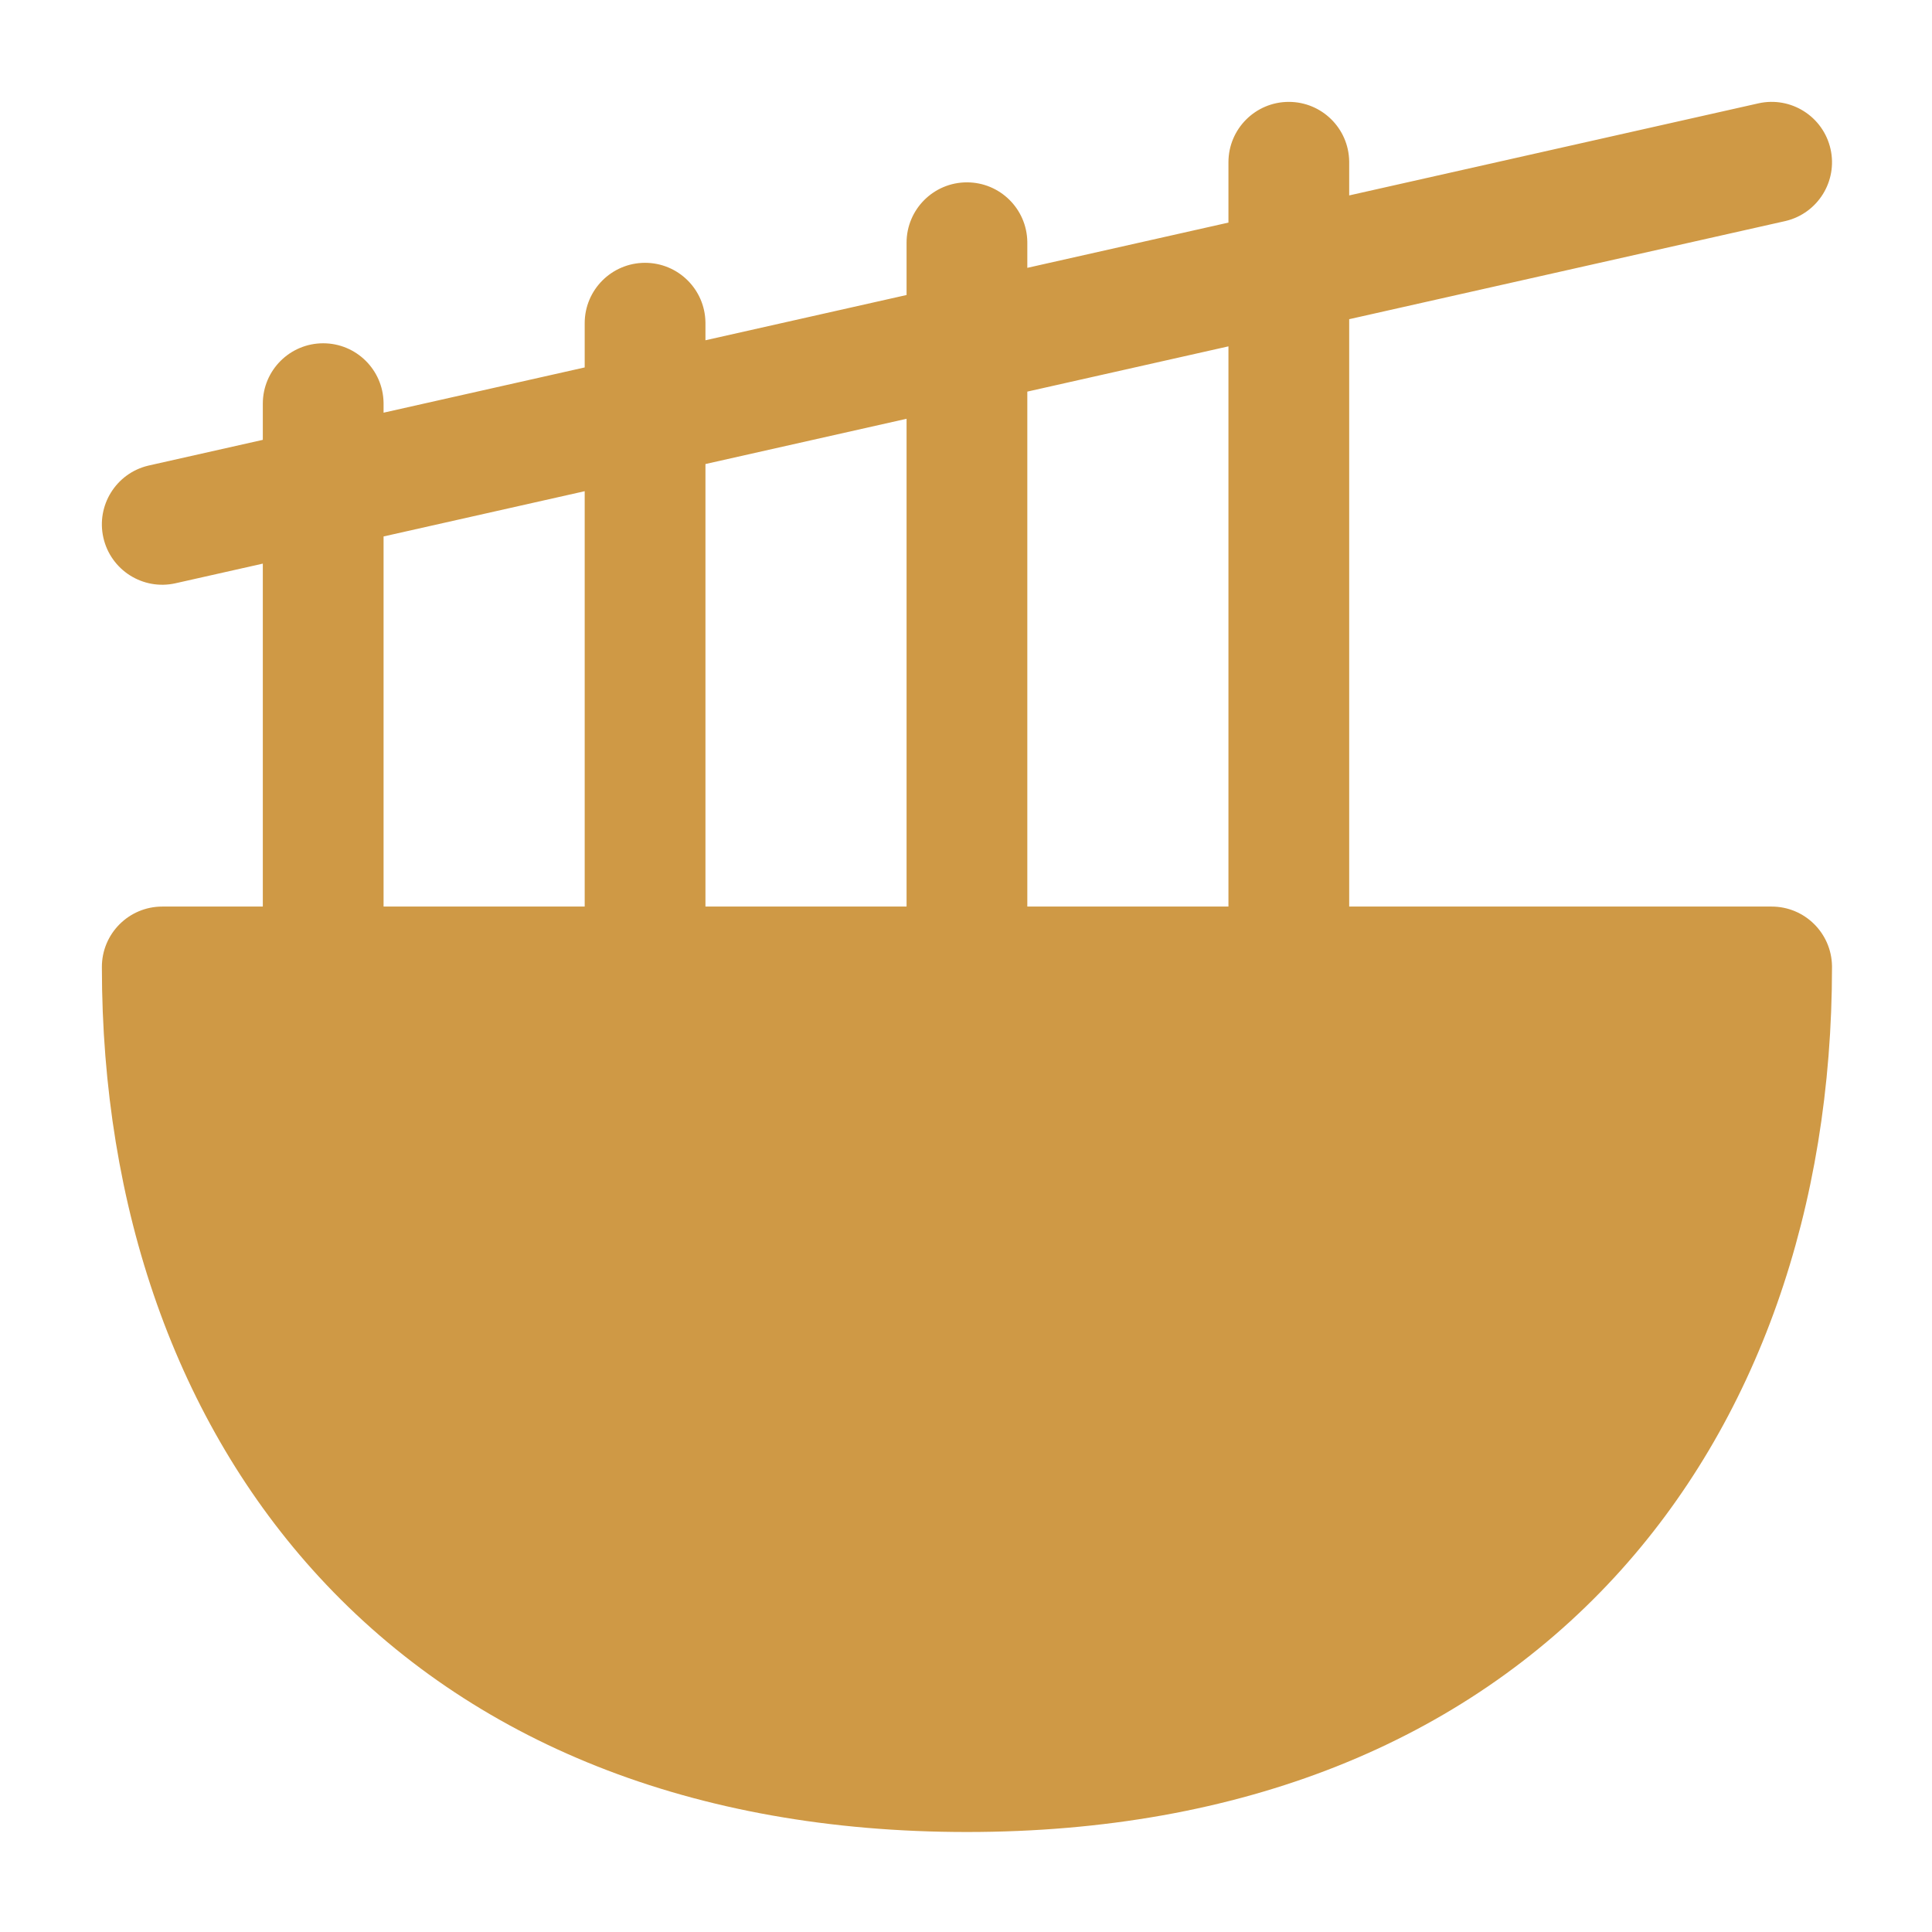
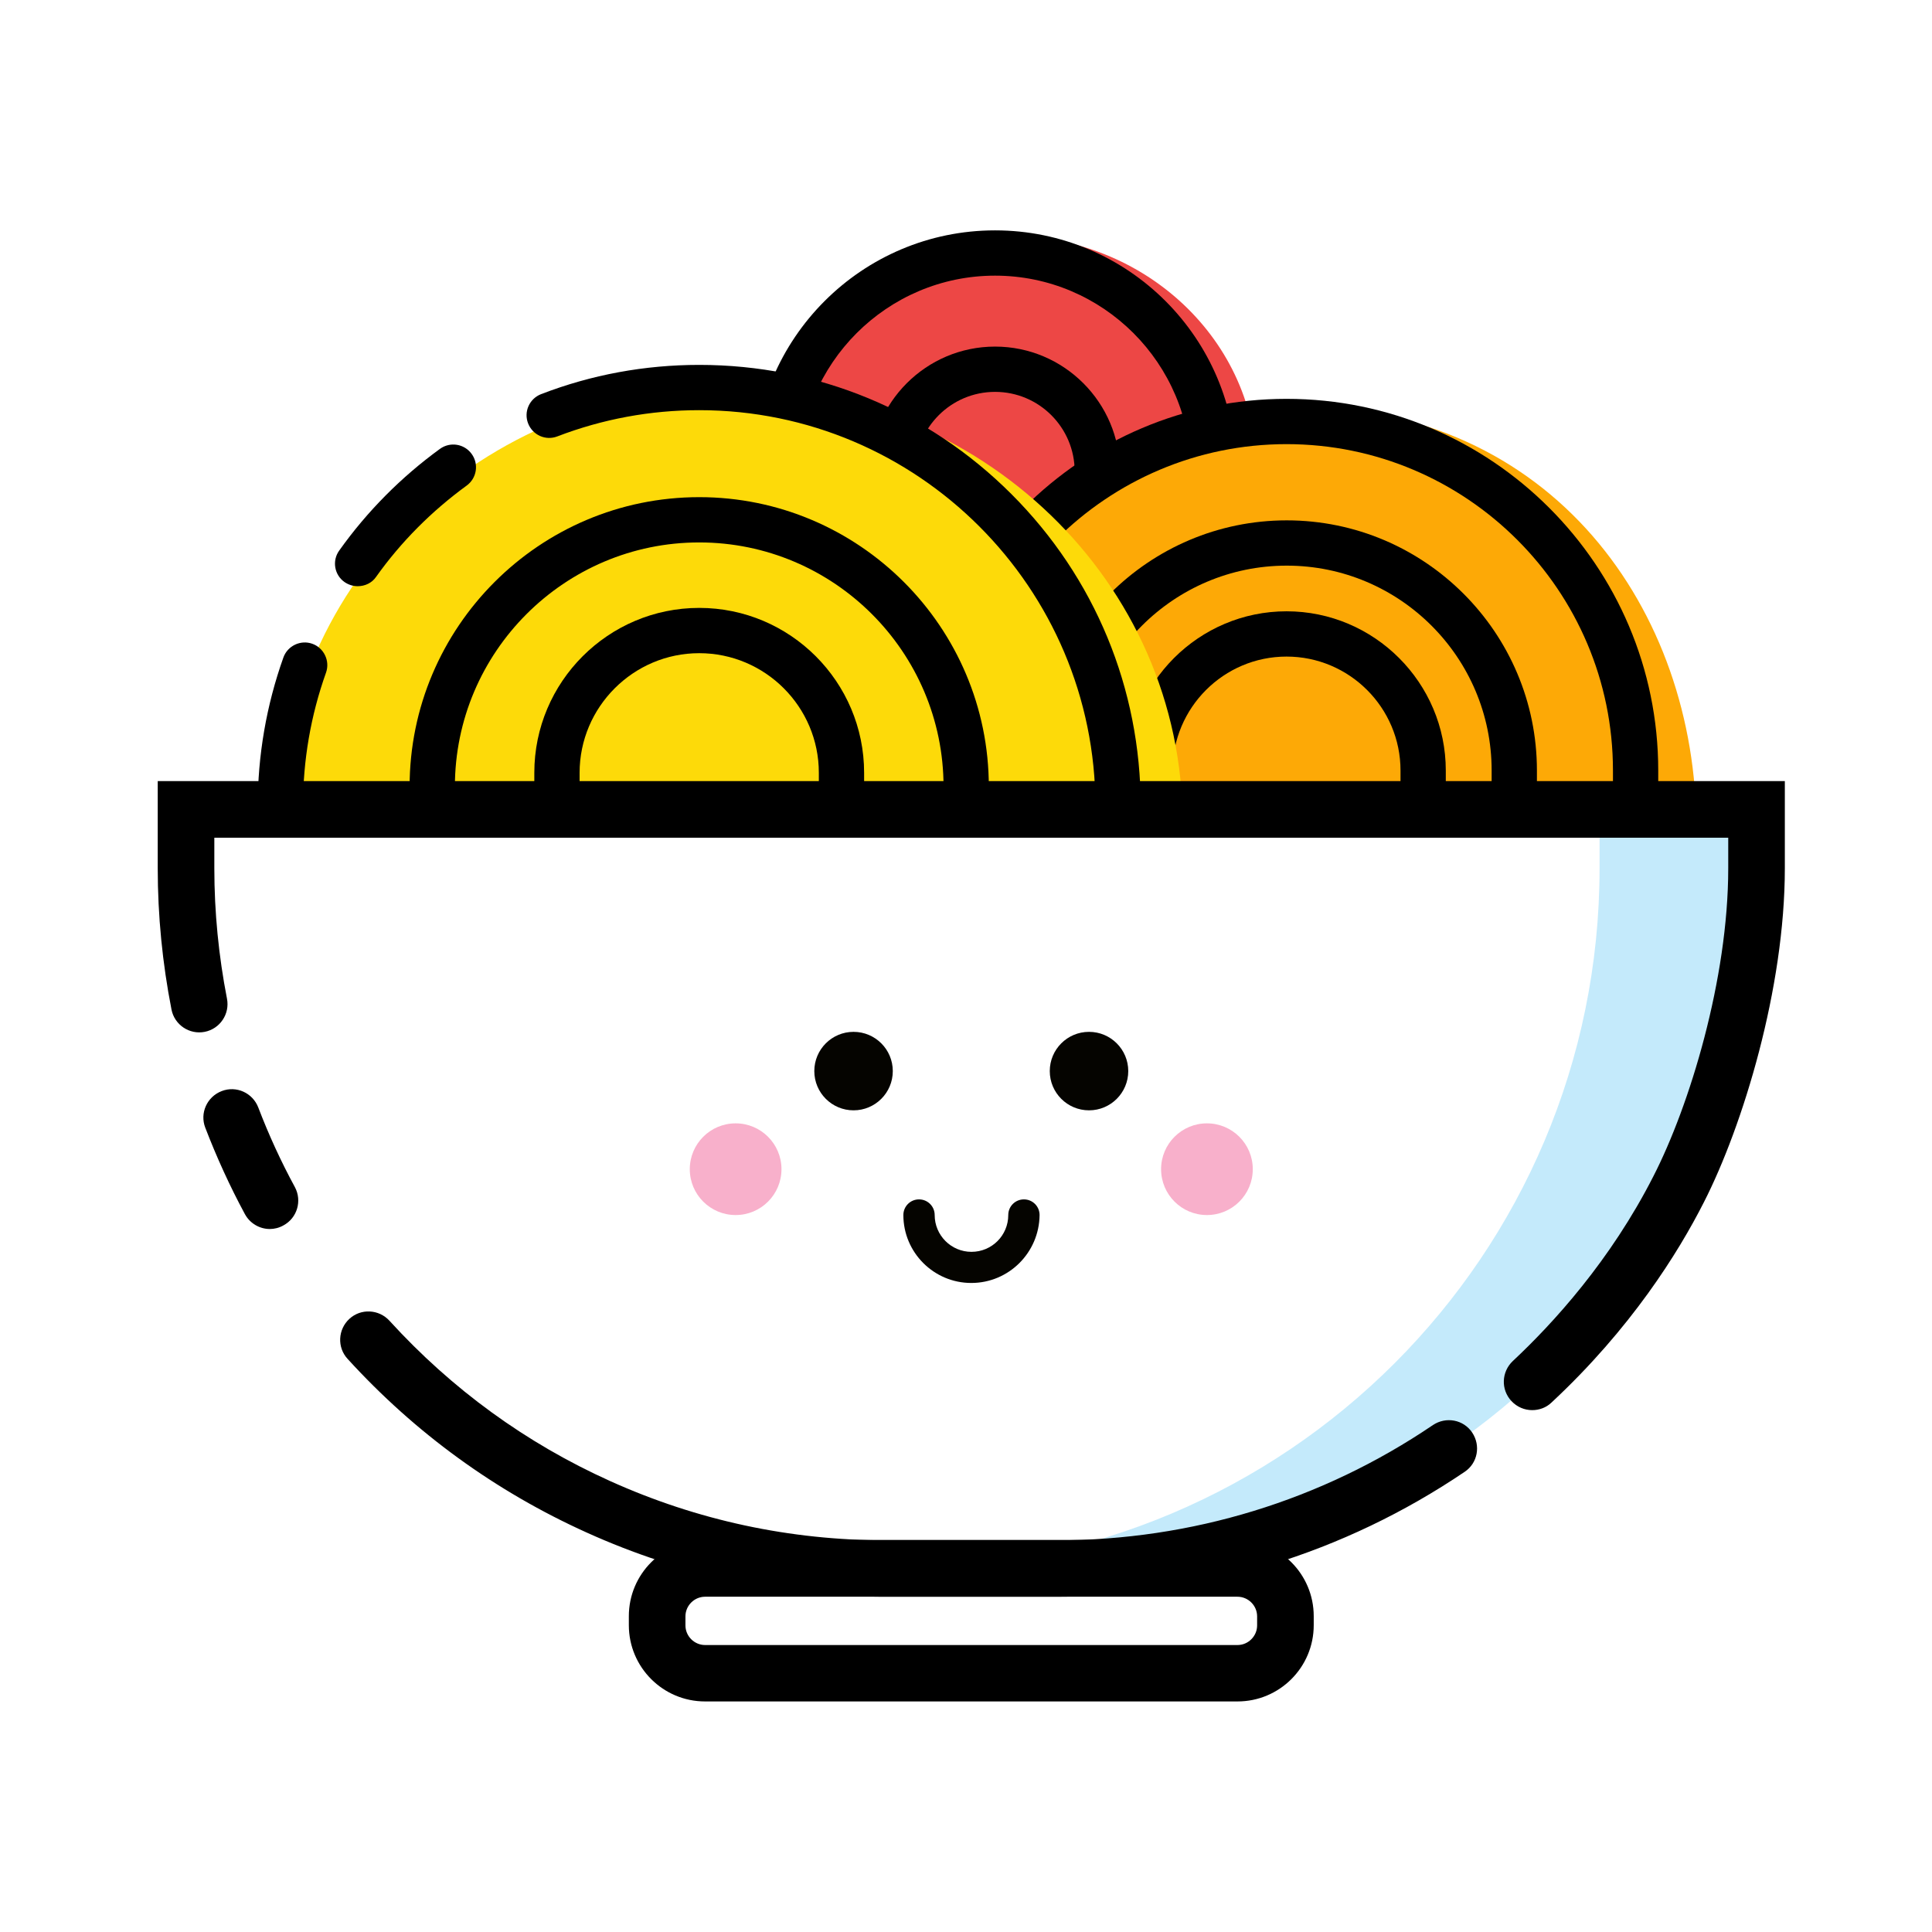
- <svg xmlns="http://www.w3.org/2000/svg" style="width: 1em;height: 1em;vertical-align: middle;fill: #CF9945;overflow: hidden;" viewBox="0 0 1024 1024" version="1.1">
-   <path d="M970.22 78.976c3.84 17.07-6.738 34.022-23.68 38.123l-0.516 0.12L715.1 169.178V480.5L939 480.5c17.496 0 31.713 14.042 31.996 31.47l0.004 0.53c0 127.715-39.532 241.222-115.087 323.26C775.173 923.425 657.653 971 512.5 971c-145.153 0-262.674-47.575-343.413-135.24C93.532 753.722 54 640.215 54 512.5c0-17.673 14.327-32 32-32h53.3V298.731l-46.276 10.413c-17.242 3.879-34.364-6.954-38.244-24.196-3.84-17.07 6.738-34.022 23.68-38.123l0.516-0.12 60.323-13.574 0.001-19.182c0-17.673 14.327-32 32-32 17.496 0 31.713 14.042 31.996 31.47l0.004 0.53v4.782l106.6-23.985V171.3c0-17.673 14.327-32 32-32 17.496 0 31.713 14.042 31.996 31.47l0.004 0.53v9.047l106.6-23.985V128.65c0-17.673 14.327-32 32-32 17.496 0 31.713 14.042 31.996 31.47l0.004 0.53v13.312l106.6-23.985V86c0-17.673 14.327-32 32-32 17.496 0 31.713 14.042 31.996 31.47l0.004 0.53v17.577L931.975 54.78c17.242-3.879 34.364 6.954 38.244 24.196zM309.9 260.347l-106.6 23.985V480.5h106.6V260.347z m170.6-38.385l-106.6 23.985V480.5h106.6V221.962z m170.6-38.385l-106.6 23.985V480.5h106.6V183.577z" />
+ <svg xmlns="http://www.w3.org/2000/svg" width="200" height="200" viewBox="0 0 1024 1024" version="1.1">
+   <path d="M402.5 249.9a131.8 124.9 0 1 0 263.6 0 131.8 124.9 0 1 0-263.6 0Z" fill="#ED4745" />
+   <path d="M527.4 377.7c-70.5 0-127.8-57.3-127.8-127.8s57.3-127.8 127.8-127.8 127.8 57.3 127.8 127.8-57.3 127.8-127.8 127.8z m0-231.6c-57.2 0-103.8 46.6-103.8 103.8s46.6 103.8 103.8 103.8 103.8-46.6 103.8-103.8-46.6-103.8-103.8-103.8z" fill="" />
+   <path d="M527.4 316.1c-36.5 0-66.2-29.7-66.2-66.2s29.7-66.2 66.2-66.2 66.2 29.7 66.2 66.2-29.7 66.2-66.2 66.2z m0-108.4c-23.3 0-42.2 18.9-42.2 42.2s18.9 42.2 42.2 42.2c23.3 0 42.2-18.9 42.2-42.2s-18.9-42.2-42.2-42.2z" fill="" />
+   <path d="M488.9 438.8c0-115 84.2-223.4 197.5-223.4 136.7 0 212.7 108.4 212.7 223.4" fill="#FDA906" />
+   <path d="M878.9 420.4h-24v-12c0-95.4-77.6-173-173-173s-173 77.6-173 173v12h-24v-12c0-108.6 88.4-197 197-197s197 88.4 197 197v12z" fill="" />
+   <path d="M814.6 420.4h-24v-12c0-59.9-48.7-108.6-108.6-108.6s-108.6 48.7-108.6 108.6v12h-24v-12c0-73.1 59.5-132.6 132.6-132.6s132.6 59.5 132.6 132.6v12z" fill="" />
+   <path d="M766.3 420.4h-24v-12c0-33.3-27.1-60.4-60.4-60.4s-60.4 27.1-60.4 60.4v12h-24v-12c0-46.5 37.9-84.4 84.4-84.4s84.4 37.9 84.4 84.4v12z" fill="" />
+   <path d="M148.6 435.9c0-127.3 107-230.5 239.1-230.5s239.1 103.2 239.1 230.5" fill="#FDDA09" />
+   <path d="M592.6 439.4c-6.6 0-12-5.4-12-12 0-115.8-94.2-210-210-210-25.9 0-51.2 4.7-75.2 13.9-6.2 2.4-13.1-0.7-15.5-6.9-2.4-6.2 0.7-13.1 6.9-15.5 26.7-10.3 54.9-15.5 83.8-15.5 62.5 0 121.3 24.3 165.5 68.5s68.5 103 68.5 165.5c0 6.6-5.4 12-12 12zM189.6 310.7c-2.4 0-4.8-0.7-7-2.2-5.4-3.8-6.7-11.3-2.8-16.7 14.8-20.8 32.8-38.9 53.4-53.9 5.4-3.9 12.9-2.7 16.8 2.7 3.9 5.4 2.7 12.9-2.7 16.8-18.5 13.5-34.7 29.7-48 48.4-2.2 3.2-5.9 4.9-9.7 4.9zM148.6 439.4c-6.6 0-12-5.4-12-12 0-27.1 4.6-53.6 13.6-78.9 2.2-6.2 9.1-9.5 15.3-7.3 6.2 2.2 9.5 9.1 7.3 15.3-8.1 22.7-12.2 46.5-12.2 70.8 0 6.7-5.4 12.1-12 12.1z" fill="" />
+   <path d="M524.1 429h-24v-12c0-71.4-58.1-129.5-129.5-129.5S241.1 345.6 241.1 417v12h-24v-12c0-84.6 68.8-153.5 153.5-153.5 84.6 0 153.5 68.8 153.5 153.5v12z" fill="" />
+   <path d="M458 421.6h-24v-12c0-35-28.5-63.4-63.4-63.4s-63.4 28.5-63.4 63.4v12h-24v-12c0-48.2 39.2-87.4 87.4-87.4s87.4 39.2 87.4 87.4v12z" fill="" />
+   <path d="M847.8 429v31.2c0 205-166.2 371.1-371.1 371.1h83.2c205 0 371.1-166.2 371.1-371.1V429h-83.2z" fill="#C4EAFB" />
+   <path d="M655.9 901.8H373.7c-22.3 0-40.4-18.1-40.4-40.4v-4.8c0-22.3 18.1-40.4 40.4-40.4h282.2c22.3 0 40.4 18.1 40.4 40.4v4.8c0 22.3-18.1 40.4-40.4 40.4z m-282.2-55.5c-5.7 0-10.4 4.7-10.4 10.4v4.8c0 5.7 4.7 10.4 10.4 10.4h282.2c5.7 0 10.4-4.7 10.4-10.4v-4.8c0-5.7-4.7-10.4-10.4-10.4H373.7zM143 651.4c-5.3 0-10.5-2.9-13.2-7.9-8-14.8-15-30.2-21-45.8-3-7.7 0.9-16.4 8.7-19.4 7.7-3 16.4 0.9 19.4 8.7 5.5 14.4 12 28.6 19.4 42.2 3.9 7.3 1.2 16.4-6.1 20.3-2.3 1.3-4.8 1.9-7.2 1.9zM812.1 747.4c-4 0-8-1.6-11-4.8-5.7-6.1-5.3-15.5 0.7-21.2 21.4-20 51.8-53.3 74.5-97.9C895.5 586.1 916 519 916 460.2V444H113.6v16.2c0 23.3 2.3 46.5 6.7 69.1 1.6 8.1-3.7 16-11.8 17.6-8.1 1.6-16-3.7-17.6-11.8-4.8-24.5-7.3-49.7-7.3-74.9V414H946v46.2c0 63.7-22.2 136.4-42.9 177-13.6 26.8-38.7 67-80.8 106.2-2.8 2.7-6.5 4-10.2 4z" fill="" />
+   <path d="M559.9 846.3h-90.2c-55.3 0-108.7-11.4-158.7-34-48.3-21.8-91-52.8-126.8-92.1-5.6-6.1-5.1-15.6 1-21.2s15.6-5.1 21.2 1c33.1 36.3 72.4 64.9 117 85 46.1 20.8 95.3 31.4 146.3 31.4h90.2c71.6 0 140.6-21.1 199.6-61.1 6.9-4.6 16.2-2.9 20.8 4 4.6 6.9 2.9 16.2-4 20.8-64 43.3-138.8 66.2-216.4 66.2z" fill="" />
+   <path d="M452.4 567.7m-20.8 0a20.8 20.8 0 1 0 41.6 0 20.8 20.8 0 1 0-41.6 0Z" fill="#050400" />
+   <path d="M577.2 567.7m-20.8 0a20.8 20.8 0 1 0 41.6 0 20.8 20.8 0 1 0-41.6 0Z" fill="#050400" />
+   <path d="M514.8 680c-19.9 0-36-16.2-36-36 0-4.6 3.7-8.3 8.3-8.3s8.3 3.7 8.3 8.3c0 10.7 8.7 19.5 19.5 19.5s19.5-8.7 19.5-19.5c0-4.6 3.7-8.3 8.3-8.3s8.3 3.7 8.3 8.3c-0.2 19.9-16.3 36-36.2 36z" fill="#050400" />
+   <path d="M389.9 619.7m-24.3 0a24.3 24.3 0 1 0 48.6 0 24.3 24.3 0 1 0-48.6 0Z" fill="#F8B0CB" />
+   <path d="M639.7 619.7m-24.3 0a24.3 24.3 0 1 0 48.6 0 24.3 24.3 0 1 0-48.6 0Z" fill="#F8B0CB" />
</svg>
